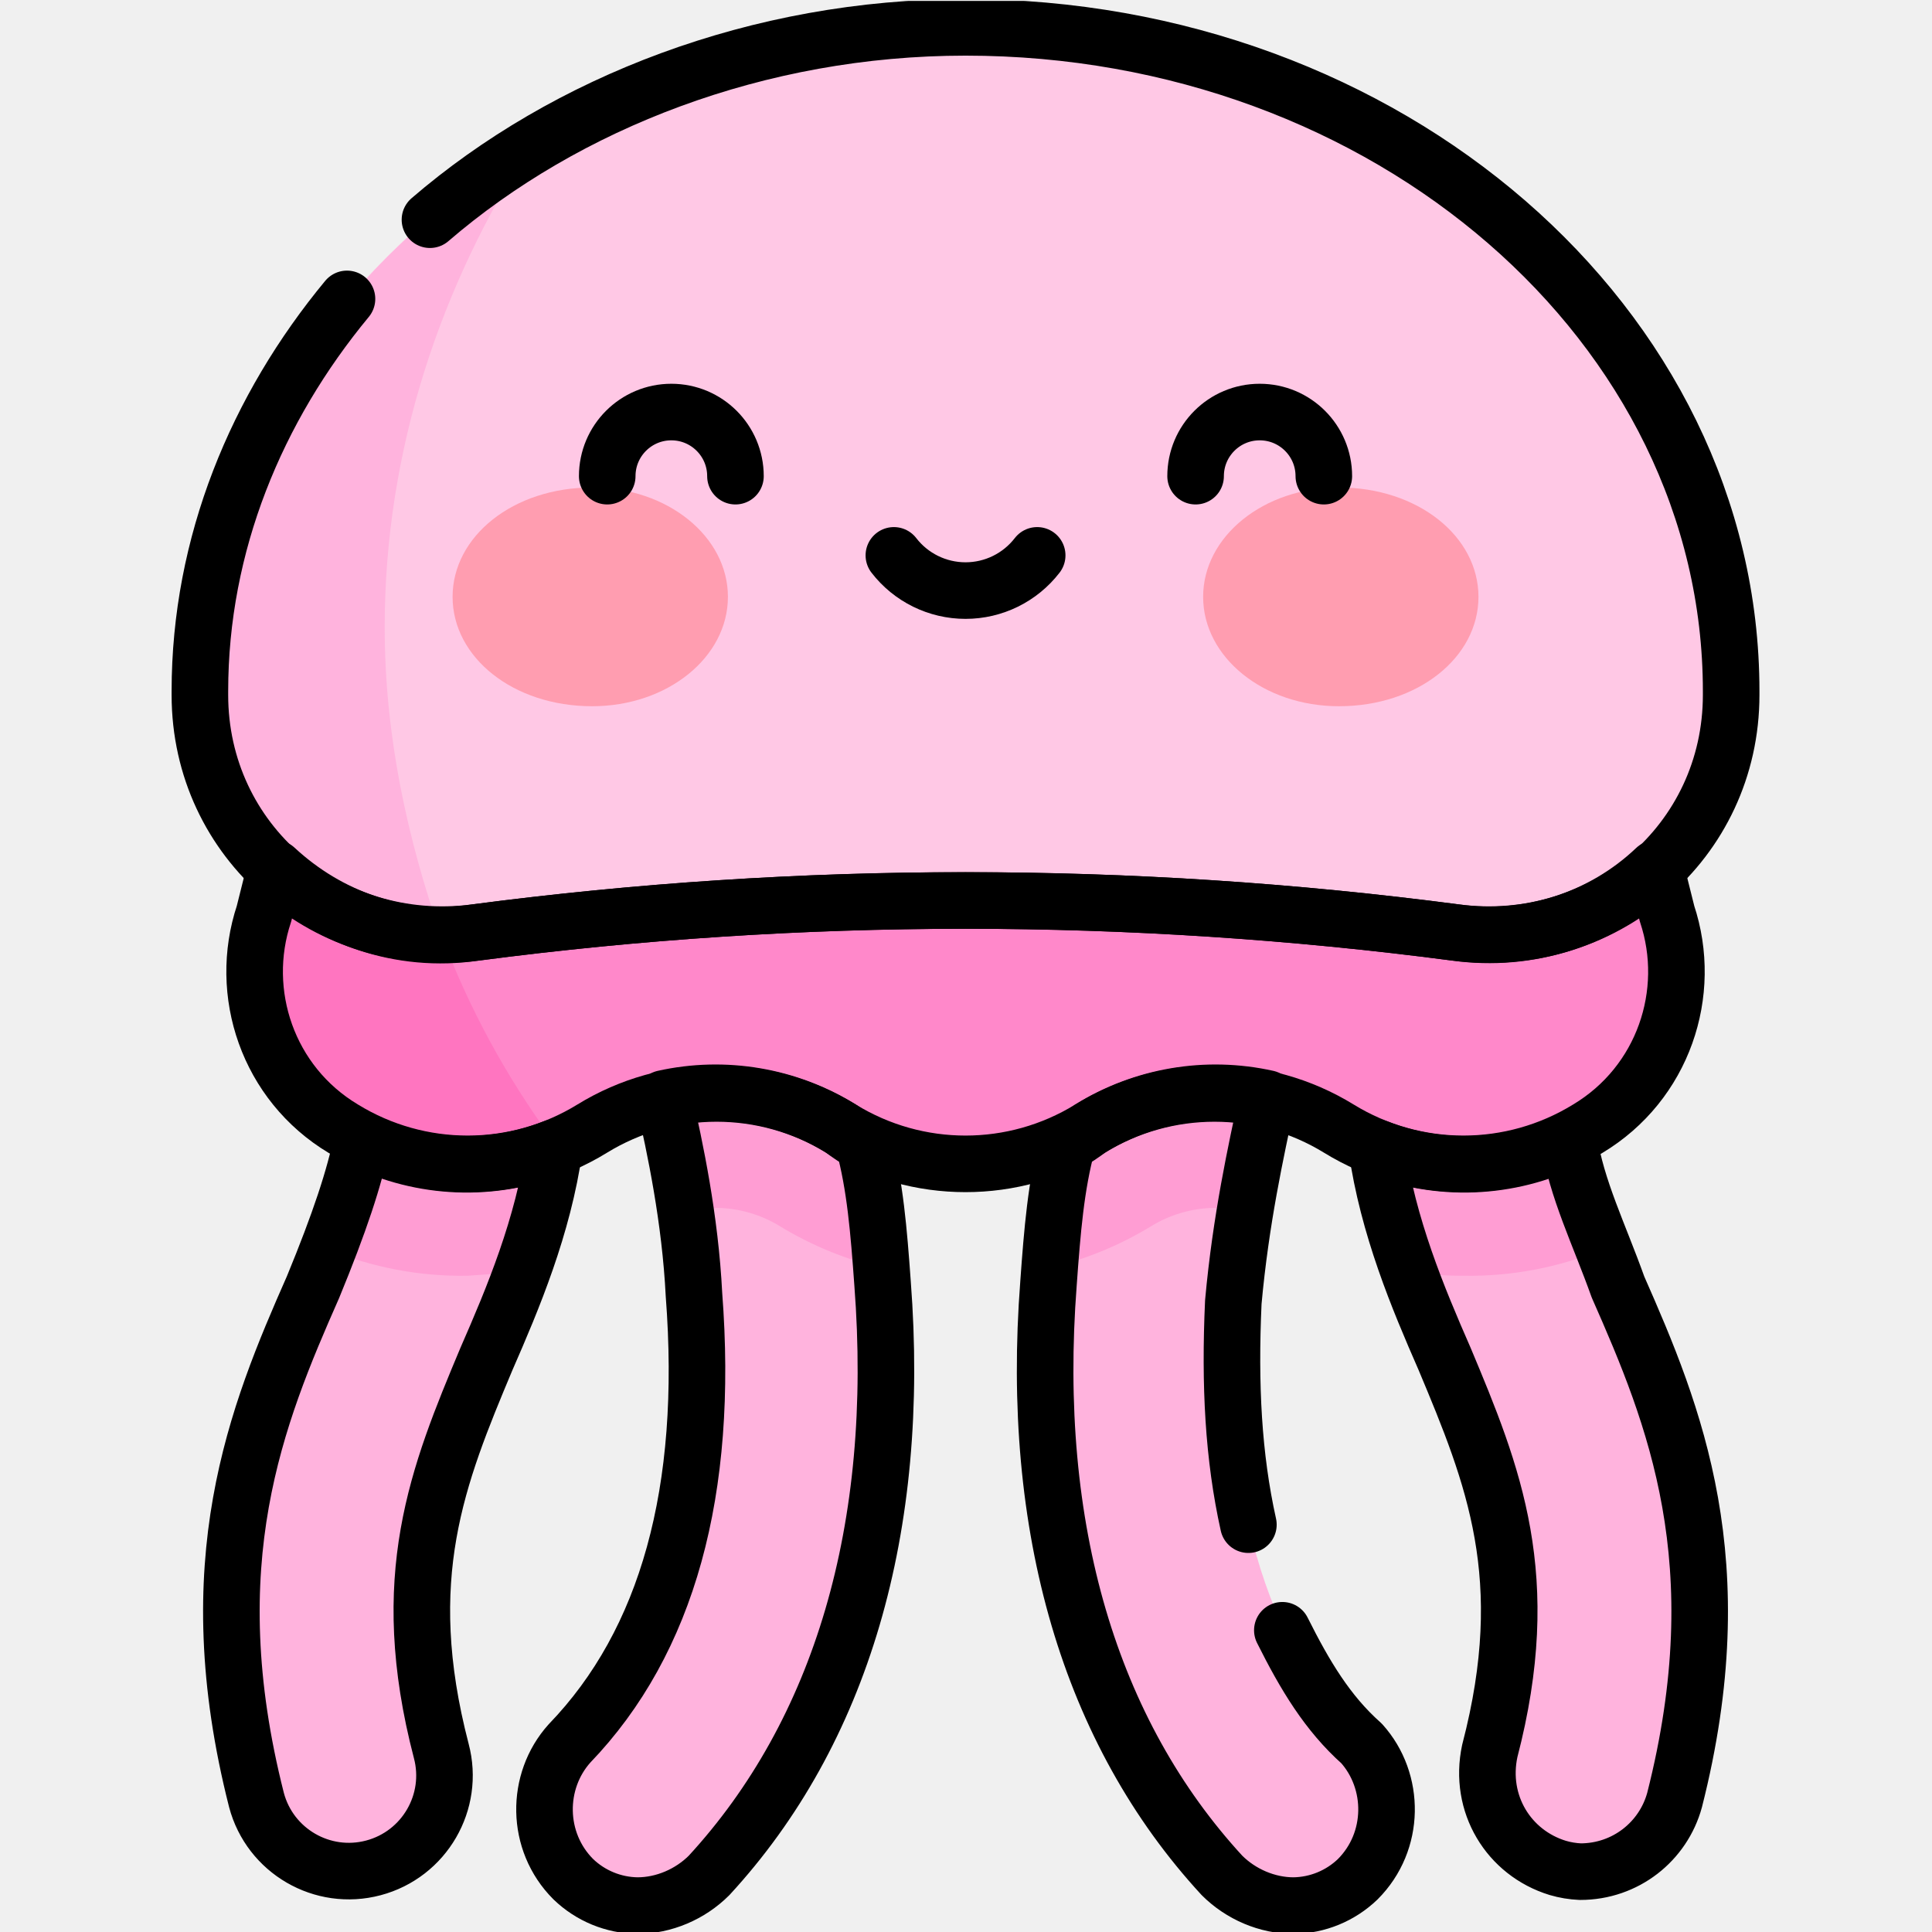
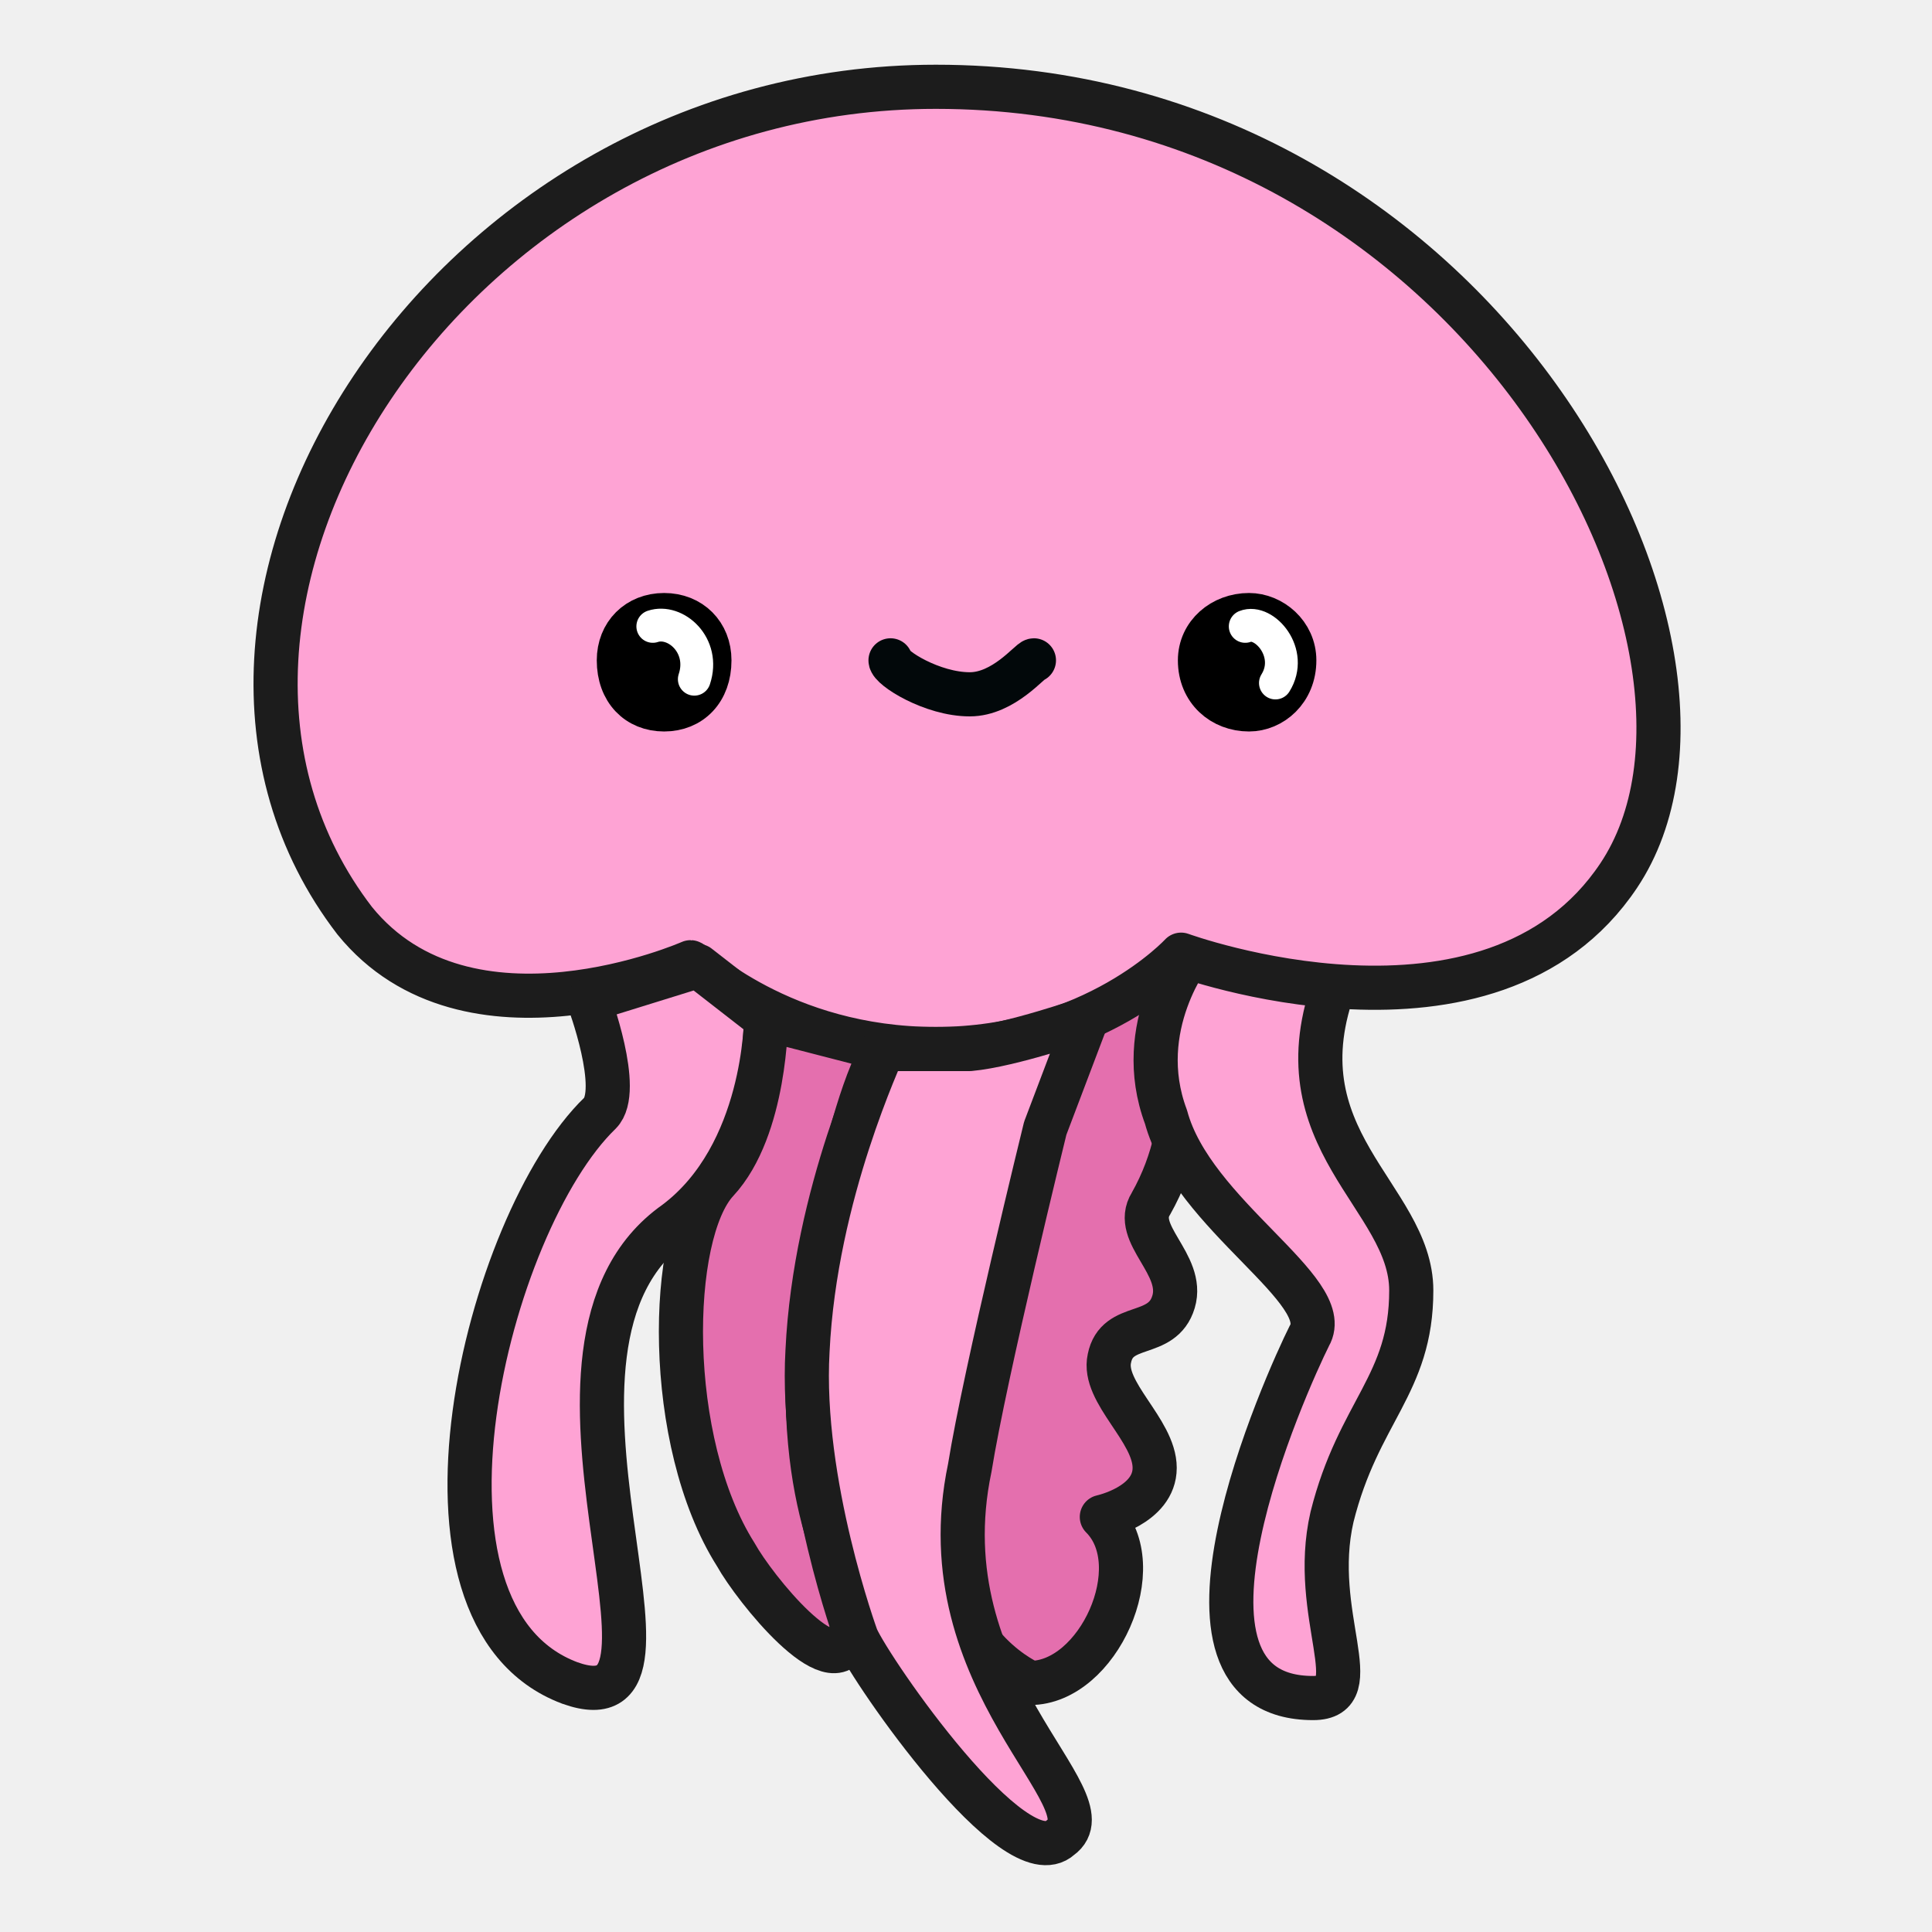
- <svg xmlns="http://www.w3.org/2000/svg" width="512" height="512" viewBox="0 0 683 683">
-   <defs>
-     <clipPath id="A">
-       <path d="M0 512h512V0H0Z" />
-     </clipPath>
-   </defs>
-   <g clip-path="url(#A)" transform="matrix(1.33333 0 0 -1.33333 0 683)">
-     <path fill="#ffb3dd" d="M169 8a25 25 0 0 0-17 6 25 25 0 0 0-1 36c26 27 37 67 33 119-3 40-14 71-14 72a25 25 0 1 0 47 17c0-1 14-38 17-86 5-65-11-119-46-157-5-5-12-7-19-7m-76 8c-12 0-22 8-25 19-16 63 0 102 15 136 19 45 17 59 15 74a25 25 0 0 0 50 7c5-43-8-73-19-100-13-31-24-58-12-104 3-14-5-27-18-31a25 25 0 0 0-6-1m250-8a25 25 0 0 0-19 7c-35 38-51 92-46 157 3 48 17 85 17 86a25 25 0 0 0 47-17c0-1-12-33-15-74-3-50 8-90 34-117 9-10 9-26-1-36a25 25 0 0 0-17-6m76 8a25 25 0 0 0-24 32c12 46 1 73-12 104-11 27-24 57-19 100a25 25 0 1 0 50-7c-4-29 5-50 15-74 15-34 31-73 15-136-3-11-13-19-25-19" />
-     <path fill="#ff9dd3" d="M414 245a25 25 0 1 1-50 7c-4-31 2-56 10-77a93 93 0 0 1 14-1 93 93 0 0 1 37 7c-8 20-14 39-11 64m-87 28c-13 5-27-2-32-15 0-1-13-36-17-82a93 93 0 0 1 27 11 33 33 0 0 0 17 5l8-1c5 29 12 49 12 50 5 13-2 27-15 32m-142 0c-13-5-20-19-15-32 0-1 7-21 12-50l8 1a33 33 0 0 0 17-5 93 93 0 0 1 27-11c-4 46-17 81-17 82-5 13-19 20-32 15m-66 0c-13-2-23-14-21-28s3-27-11-64a93 93 0 0 1 37-7l14 1c8 21 14 46 10 77-2 13-15 23-29 21" />
-     <path fill="#ff88ca" d="m442 270-15 48H85l-15-48c-7-21 1-45 21-57a63 63 0 0 1 66 0 63 63 0 0 0 66 0 63 63 0 0 1 66 0 63 63 0 0 0 66 0 63 63 0 0 1 66 0c20 12 28 36 21 57" />
-     <path fill="#ff75c0" d="M104 318H85l-15-48c-7-21 1-45 21-57 17-11 38-12 57-5-24 32-39 69-44 110" />
-     <path fill="#ffc8e5" d="M256 505c-112 0-203-79-203-176v-1c0-39 34-68 73-63a998 998 0 0 0 260 0c39-5 73 24 73 63v1c0 97-91 176-203 176" />
-     <path fill="#ff9db0" d="M193 354c0-16-16-29-36-29-21 0-37 13-37 29s16 29 37 29c20 0 36-13 36-29m126 0c0-16 16-29 36-29 21 0 37 13 37 29s-16 29-37 29c-20 0-36-13-36-29" />
-     <path fill="#ffb3dd" d="M102 346c0 47 15 91 39 128-53-32-88-85-88-145v-1c0-36 29-64 64-64-9 26-15 53-15 82" />
-     <g fill="none" stroke="#000" stroke-linejoin="round" stroke-miterlimit="10" stroke-width="15">
-       <path stroke-linecap="round" d="M195 386a17 17 0 1 1-34 0m156 0a17 17 0 1 0 34 0m-114-21a24 24 0 0 1 38 0M147 208a63 63 0 0 0-51 2c-2-10-6-22-13-39-15-34-31-73-15-136a25 25 0 0 1 49 13c-12 46-1 73 12 104 7 16 15 35 18 56zm82 1a63 63 0 0 0-6 4 63 63 0 0 1-47 8c3-13 7-32 8-52 4-52-7-92-33-119-9-10-9-26 1-36a25 25 0 0 1 17-7c7 0 14 3 19 8 35 38 51 92 46 157-1 14-2 26-5 37zm102-101c-4 18-5 37-4 59 2 22 6 40 9 54a63 63 0 0 1-47-8 63 63 0 0 0-6-4c-3-11-4-23-5-37-5-65 11-119 46-157 5-5 12-8 19-8a25 25 0 0 1 17 7c10 10 10 26 1 36-9 8-15 18-21 30m89 91c-5 14-11 26-13 39a63 63 0 0 0-51-2c3-21 11-40 18-56 13-31 24-58 12-104-3-14 5-27 18-31a25 25 0 0 1 6-1c12 0 22 8 25 19 16 63 0 102-15 136z" />
-       <path d="M439 282a64 64 0 0 0-53-17 998 998 0 0 1-260 0c-20-3-39 4-53 17l-3-12c-7-21 1-45 21-57a63 63 0 0 1 66 0 63 63 0 0 0 66 0 63 63 0 0 1 66 0 63 63 0 0 0 66 0 63 63 0 0 1 66 0h0c20 12 28 36 21 57z" />
-       <path stroke-linecap="round" d="M92 433c-24-29-39-65-39-104v-1c0-39 34-68 73-63a999 999 0 0 0 260 0c39-5 73 24 73 63v1c0 97-91 176-203 176-55 0-106-20-142-51" />
-     </g>
-   </g>
+ <svg xmlns="http://www.w3.org/2000/svg" version="1.2" viewBox="0 0 512 512">
+   <style>.a,.b{fill:#e46fae;stroke:#1c1c1c;stroke-linecap:round;stroke-linejoin:round;stroke-width:11.7}.b{fill:#fea3d4}</style>
+   <path d="M306 247c-9-1-24 23-24 23s-33 117-31 141c1 26 22 35 22 35 18 0 32-31 19-44 0 0 14-3 14-13s-14-20-12-29c2-10 14-5 17-15s-11-18-6-26c13-23 7-46 6-60 0-7-2-11-5-12z" class="a" />
+   <path d="M354 260c-16 42 20 57 20 82s-14 32-21 60c-6 26 10 48-5 48-45 0-7-84-1-96 7-12-31-32-38-58-9-24 7-44 7-44z" class="b" />
+   <path d="M248 23C118 23 31 162 94 244c30 37 89 11 89 11 1 0 24 23 65 23 42 0 65-25 65-25s82 30 116-21c40-60-37-209-181-209z" class="b" />
+   <path d="m185 256-29 9s9 24 3 30c-30 29-56 133-8 151 39 14-19-89 28-122 24-18 24-54 24-54z" class="b" />
+   <path d="M203 270s0 29-13 43-14 69 5 99c5 9 26 35 30 22 5-12-11-22-11-67 0-12 9-70 20-89z" class="a" />
+   <path d="M288 270s-20 7-31 8h-23c0 1-18 38-20 80-2 35 13 76 13 76 4 9 42 64 54 53 14-10-36-41-24-98 4-25 20-90 20-90z" class="b" />
+   <path d="M176 163c-7 0-12 5-12 12 0 8 5 13 12 13s12-5 12-13c0-7-5-12-12-12zm142 12c0-7 6-12 13-12 6 0 12 5 12 12 0 8-6 13-12 13-7 0-13-5-13-13z" style="stroke:#000;stroke-linejoin:round;stroke-width:11.7" />
+   <path fill-rule="evenodd" d="M236 175c0 2 11 9 21 9 9 0 16-9 17-9" style="fill:none;stroke:#02080a;stroke-linecap:round;stroke-linejoin:round;stroke-width:11.7" />
+   <path fill-rule="evenodd" d="M330 166c5-2 13 7 8 15m-165-15c6-2 14 5 11 14" style="fill:none;stroke:#fff;stroke-linecap:round;stroke-linejoin:round;stroke-width:8.7" />
</svg>
